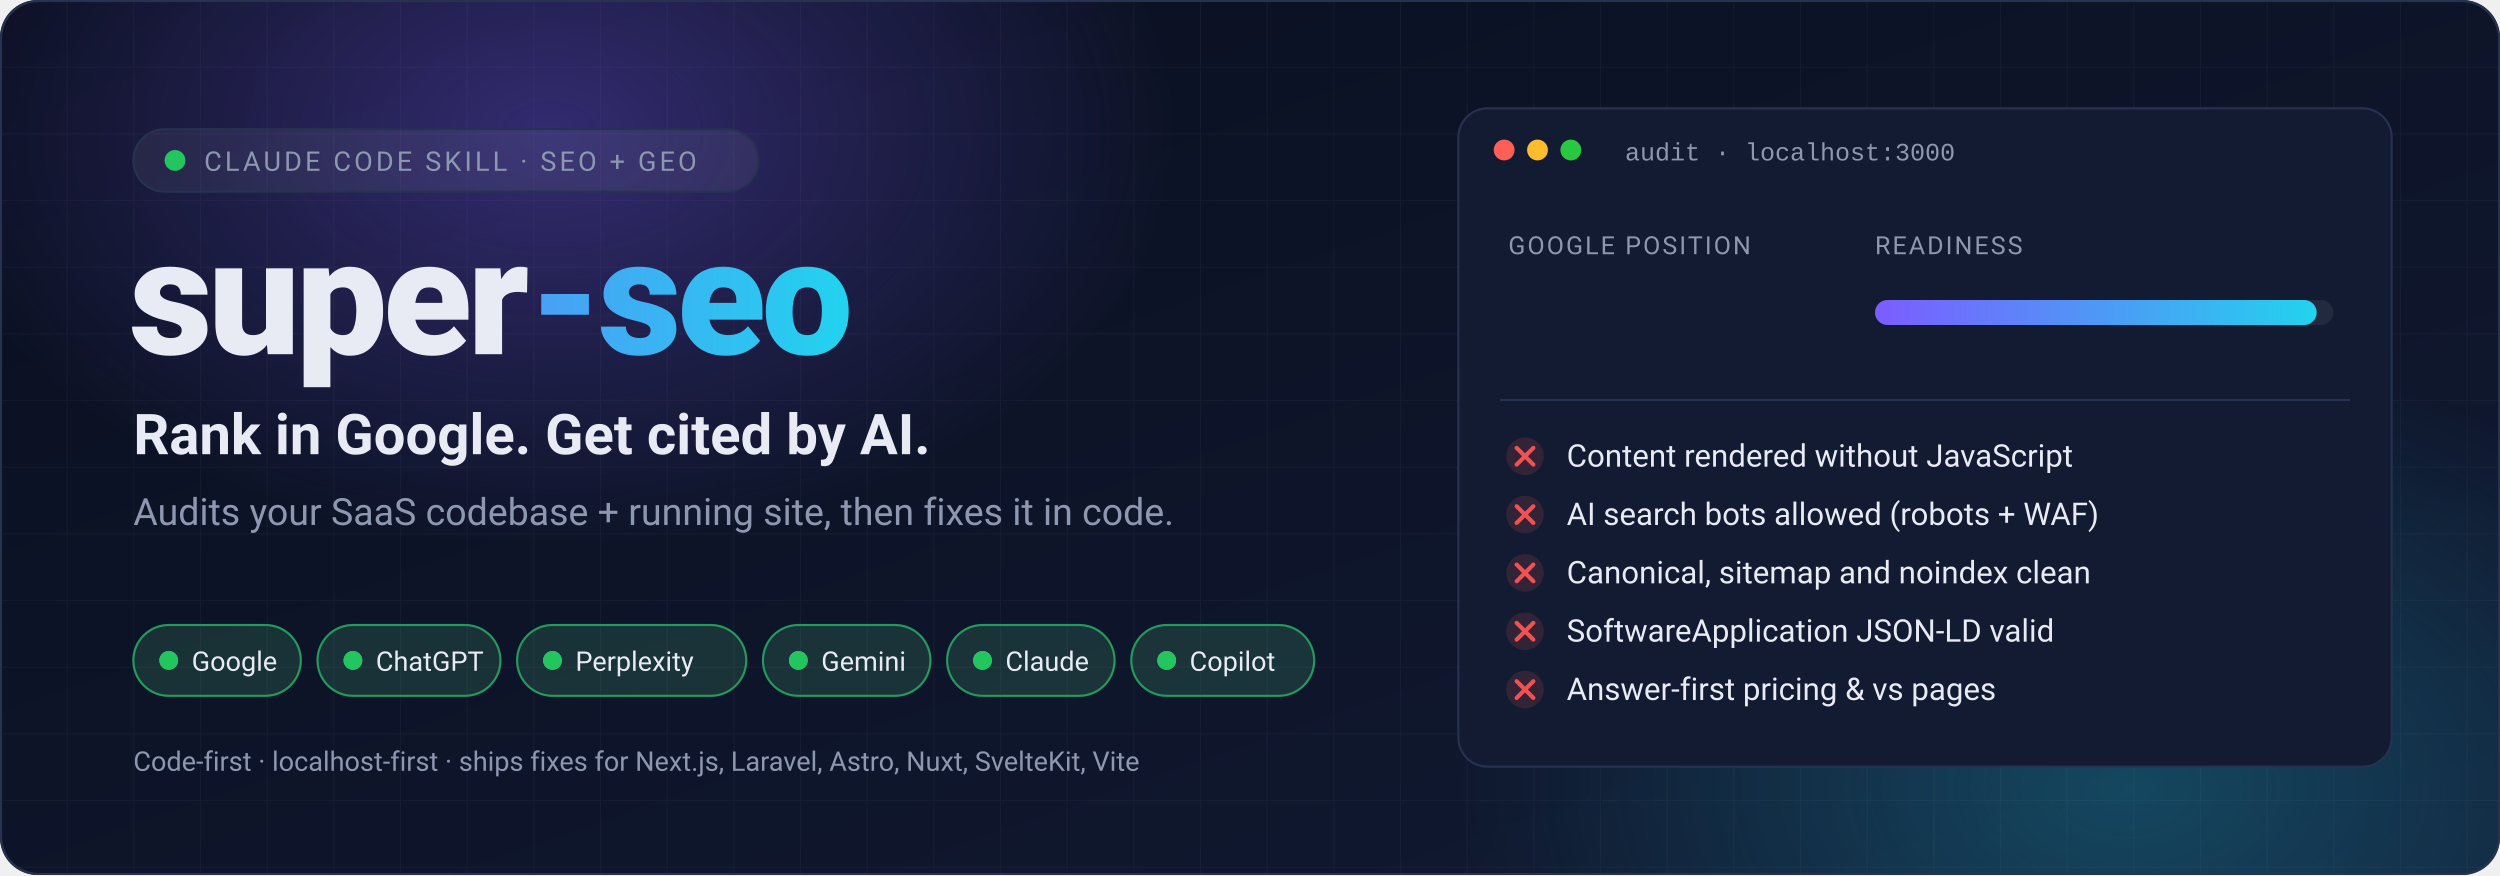
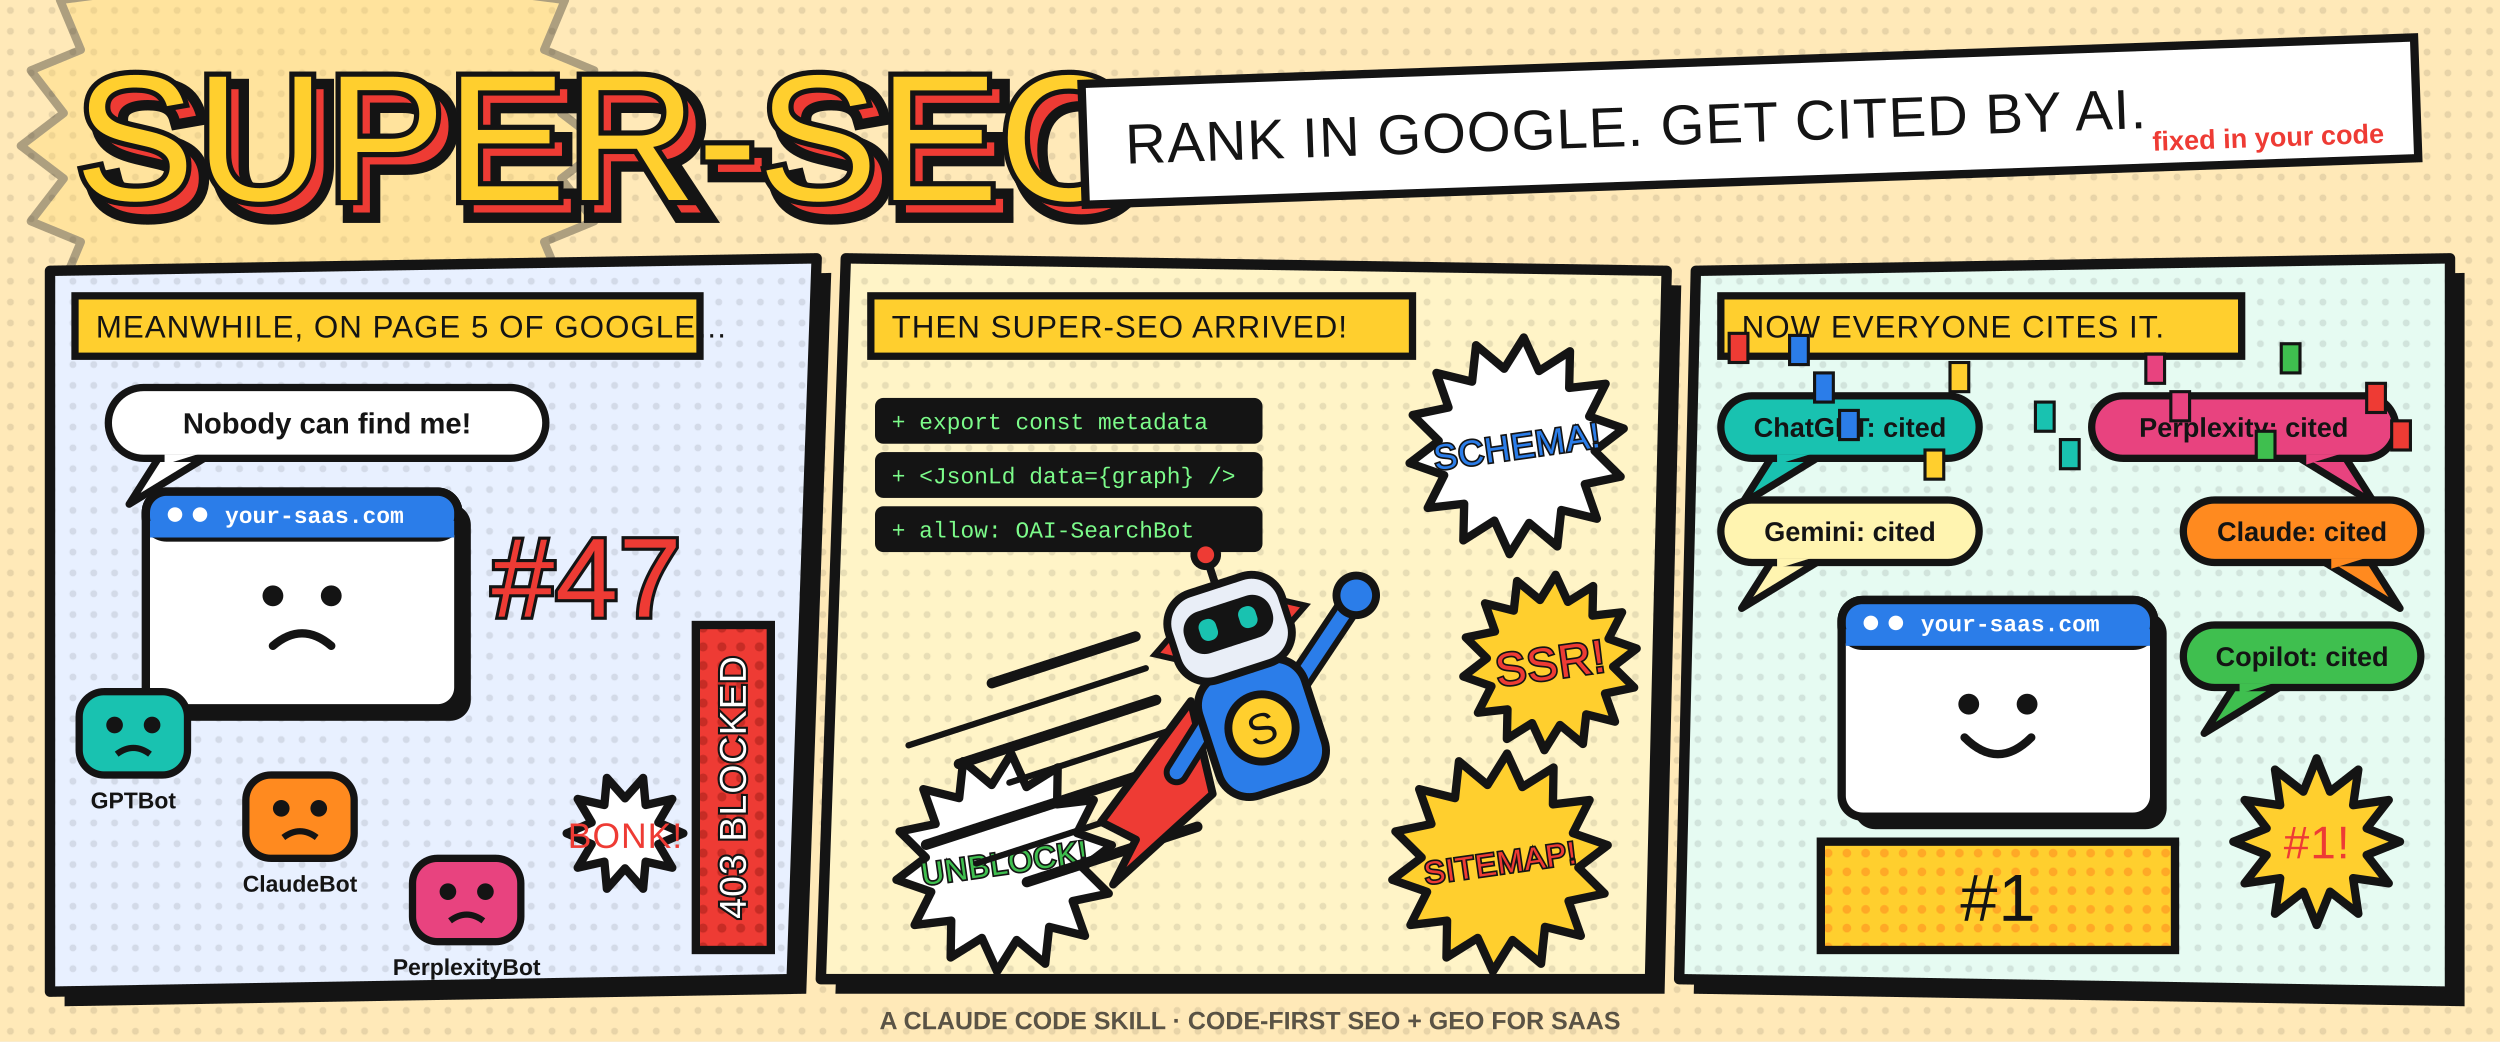
- <svg xmlns="http://www.w3.org/2000/svg" width="1200" height="420" viewBox="0 0 1200 420" role="img" aria-labelledby="t d">
+ <svg xmlns="http://www.w3.org/2000/svg" width="1200" height="500" viewBox="0 0 1200 500" role="img" aria-labelledby="t d">
  <defs>
-     <linearGradient id="bg" x1="0" y1="0" x2="1" y2="1">
-       <stop offset="0" stop-color="#0a0f1f" />
-       <stop offset="1" stop-color="#111a33" />
-     </linearGradient>
-     <linearGradient id="acc" x1="0" y1="0" x2="1" y2="0">
-       <stop offset="0" stop-color="#7c5cff" />
-       <stop offset="1" stop-color="#22d3ee" />
-     </linearGradient>
-     <radialGradient id="glowA" cx="0.5" cy="0.5" r="0.5">
-       <stop offset="0" stop-color="#7c5cff" stop-opacity="0.35" />
-       <stop offset="1" stop-color="#7c5cff" stop-opacity="0" />
-     </radialGradient>
-     <radialGradient id="glowB" cx="0.5" cy="0.5" r="0.5">
-       <stop offset="0" stop-color="#22d3ee" stop-opacity="0.25" />
-       <stop offset="1" stop-color="#22d3ee" stop-opacity="0" />
-     </radialGradient>
-     <pattern id="grid" width="32" height="32" patternUnits="userSpaceOnUse">
-       <path d="M32 0H0V32" fill="none" stroke="#ffffff" stroke-opacity="0.035" />
-     </pattern>
-     <clipPath id="round">
-       <rect width="1200" height="420" rx="18" />
-     </clipPath>
+     <pattern id="dots" width="10" height="10" patternUnits="userSpaceOnUse">
+       <circle cx="5" cy="5" r="1.7" fill="#141414" fill-opacity="0.10" />
+     </pattern>
+     <pattern id="dotsY" width="9" height="9" patternUnits="userSpaceOnUse">
+       <rect width="9" height="9" fill="#ffcf2e" />
+       <circle cx="4.5" cy="4.5" r="2.1" fill="#ff8a1f" fill-opacity="0.55" />
+     </pattern>
+     <pattern id="dotsB" width="9" height="9" patternUnits="userSpaceOnUse">
+       <rect width="9" height="9" fill="#2b7de9" />
+       <circle cx="4.5" cy="4.5" r="2.2" fill="#1b4fa8" fill-opacity="0.6" />
+     </pattern>
+     <pattern id="dotsR" width="9" height="9" patternUnits="userSpaceOnUse">
+       <rect width="9" height="9" fill="#ee3b34" />
+       <circle cx="4.5" cy="4.5" r="2.2" fill="#a8201b" fill-opacity="0.55" />
+     </pattern>
+     <pattern id="dotsC" width="9" height="9" patternUnits="userSpaceOnUse">
+       <rect width="9" height="9" fill="#19c2b0" />
+       <circle cx="4.5" cy="4.5" r="2.1" fill="#0d7d72" fill-opacity="0.5" />
+     </pattern>
  </defs>
  <style>
- text{font-family:ui-sans-serif, -apple-system, 'Segoe UI', Roboto, Helvetica, Arial, sans-serif} .mono{font-family:ui-monospace, SFMono-Regular, Menlo, Consolas, 'Liberation Mono', monospace}
- @keyframes floatA{0%,100%{transform:translate(0,0)}50%{transform:translate(40px,18px)}}
- @keyframes floatB{0%,100%{transform:translate(0,0)}50%{transform:translate(-36px,-14px)}}
- .fa{animation:floatA 14s ease-in-out infinite} .fb{animation:floatB 17s ease-in-out infinite}
- @keyframes k1{0%{opacity:0}63.0%{opacity:0}66.0%{opacity:1}94.0%{opacity:1}97.0%{opacity:0}100%{opacity:0}}.k1{animation:k1 10.0s linear infinite}
- @keyframes k2{0%{opacity:0}66.2%{opacity:0}69.2%{opacity:1}94.0%{opacity:1}97.0%{opacity:0}100%{opacity:0}}.k2{animation:k2 10.0s linear infinite}
- @keyframes k3{0%{opacity:0}69.4%{opacity:0}72.4%{opacity:1}94.0%{opacity:1}97.0%{opacity:0}100%{opacity:0}}.k3{animation:k3 10.0s linear infinite}
- @keyframes k4{0%{opacity:0}72.6%{opacity:0}75.6%{opacity:1}94.0%{opacity:1}97.0%{opacity:0}100%{opacity:0}}.k4{animation:k4 10.0s linear infinite}
- @keyframes k5{0%{opacity:0}75.8%{opacity:0}78.8%{opacity:1}94.0%{opacity:1}97.0%{opacity:0}100%{opacity:0}}.k5{animation:k5 10.0s linear infinite}
- @keyframes k6{0%{opacity:0}79.0%{opacity:0}82.0%{opacity:1}94.0%{opacity:1}97.0%{opacity:0}100%{opacity:0}}.k6{animation:k6 10.0s linear infinite}
- @keyframes k7{0%{opacity:1}10.0%{opacity:1}13.0%{opacity:0}97.0%{opacity:0}100%{opacity:1}}.k7{animation:k7 10.0s linear infinite}
- @keyframes k8{0%{opacity:0}10.0%{opacity:0}13.0%{opacity:1}22.0%{opacity:1}25.0%{opacity:0}100%{opacity:0}}.k8{animation:k8 10.0s linear infinite}
- @keyframes k9{0%{opacity:0}22.0%{opacity:0}25.0%{opacity:1}34.0%{opacity:1}37.0%{opacity:0}100%{opacity:0}}.k9{animation:k9 10.0s linear infinite}
- @keyframes k10{0%{opacity:0}34.0%{opacity:0}37.0%{opacity:1}46.0%{opacity:1}49.0%{opacity:0}100%{opacity:0}}.k10{animation:k10 10.0s linear infinite}
- @keyframes k11{0%{opacity:0}46.0%{opacity:0}49.0%{opacity:1}58.0%{opacity:1}61.0%{opacity:0}100%{opacity:0}}.k11{animation:k11 10.0s linear infinite}
- @keyframes k12{0%{opacity:0}58.0%{opacity:0}61.0%{opacity:1}94.0%{opacity:1}97.0%{opacity:0}100%{opacity:0}}.k12{animation:k12 10.0s linear infinite}
- @keyframes k13{0%{transform:scaleX(0)}8.0%{transform:scaleX(0)}60.0%{transform:scaleX(1)}94.0%{transform:scaleX(1)}97.0%{transform:scaleX(0)}100%{transform:scaleX(0)}}.k13{animation:k13 10.0s ease-out infinite;transform-box:fill-box;transform-origin:left center}
- @keyframes k14{0%{opacity:1}10.0%{opacity:1}13.0%{opacity:0}97.0%{opacity:0}100%{opacity:1}}.k14{animation:k14 10.0s linear infinite}
- @keyframes k15{0%{opacity:0}10.0%{opacity:0}13.0%{opacity:1}94.0%{opacity:1}97.0%{opacity:0}100%{opacity:0}}.k15{animation:k15 10.0s linear infinite}
- @keyframes k16{0%{opacity:1}22.0%{opacity:1}25.0%{opacity:0}97.0%{opacity:0}100%{opacity:1}}.k16{animation:k16 10.0s linear infinite}
- @keyframes k17{0%{opacity:0}22.0%{opacity:0}25.0%{opacity:1}94.0%{opacity:1}97.0%{opacity:0}100%{opacity:0}}.k17{animation:k17 10.0s linear infinite}
- @keyframes k18{0%{opacity:1}34.0%{opacity:1}37.0%{opacity:0}97.0%{opacity:0}100%{opacity:1}}.k18{animation:k18 10.0s linear infinite}
- @keyframes k19{0%{opacity:0}34.0%{opacity:0}37.0%{opacity:1}94.0%{opacity:1}97.0%{opacity:0}100%{opacity:0}}.k19{animation:k19 10.0s linear infinite}
- @keyframes k20{0%{opacity:1}46.0%{opacity:1}49.0%{opacity:0}97.0%{opacity:0}100%{opacity:1}}.k20{animation:k20 10.0s linear infinite}
- @keyframes k21{0%{opacity:0}46.0%{opacity:0}49.0%{opacity:1}94.0%{opacity:1}97.0%{opacity:0}100%{opacity:0}}.k21{animation:k21 10.0s linear infinite}
- @keyframes k22{0%{opacity:1}58.0%{opacity:1}61.0%{opacity:0}97.0%{opacity:0}100%{opacity:1}}.k22{animation:k22 10.0s linear infinite}
- @keyframes k23{0%{opacity:0}58.0%{opacity:0}61.0%{opacity:1}94.0%{opacity:1}97.0%{opacity:0}100%{opacity:0}}.k23{animation:k23 10.0s linear infinite}
- @keyframes k24{0%{transform:translateY(0);opacity:0}8%{opacity:.9}58.0%{transform:translateY(150px);opacity:.9}62.0%{opacity:0}100%{opacity:0;transform:translateY(150px)}}.k24{animation:k24 10.0s linear infinite}
- @media (prefers-reduced-motion: reduce){*{animation:none!important} .initial{opacity:0!important} .final{opacity:1!important;transform:none!important}}
+ text{font-family:'Trebuchet MS', 'Segoe UI', Verdana, Arial, sans-serif} .h{font-family:Impact, 'Arial Black', 'Helvetica Neue', Arial, sans-serif;letter-spacing:.5px} .m{font-family:ui-monospace, Menlo, Consolas, 'Liberation Mono', monospace}
+ @keyframes bob{0%,100%{transform:translateY(0)}50%{transform:translateY(-6px)}}
+ @keyframes blink{0%,92%,100%{transform:scaleY(1)}95%{transform:scaleY(.1)}}
+ @keyframes flap{0%,100%{transform:skewX(0deg) scaleX(1)}50%{transform:skewX(-7deg) scaleX(1.06)}}
+ @keyframes spin{to{transform:rotate(360deg)}}
+ @keyframes jitter{0%,100%{transform:translate(0,0) rotate(0)}25%{transform:translate(1px,-1px) rotate(-1deg)}75%{transform:translate(-1px,1px) rotate(1deg)}}
+ .bob{animation:bob 2.4s ease-in-out infinite;transform-box:fill-box}
+ .eye{animation:blink 4s infinite;transform-box:fill-box;transform-origin:center}
+ .cape{animation:flap .7s ease-in-out infinite;transform-box:fill-box;transform-origin:left center}
+ .spin{animation:spin 14s linear infinite;transform-box:fill-box;transform-origin:center}
+ .jit{animation:jitter .35s steps(2) infinite;transform-box:fill-box;transform-origin:center}
+ @keyframes a1{0.0%{transform:translateX(0)}5.0%{transform:translateX(0)}8.33%{transform:translateX(240px)}10.42%{transform:translateX(200px) rotate(-16deg)}15.83%{transform:translateX(240px)}17.92%{transform:translateX(200px) rotate(12deg)}28.33%{transform:translateX(0)}100.0%{transform:translateX(0)}}.a1{animation:a1 12.0s ease-in-out infinite;transform-box:fill-box;transform-origin:center;}
+ @keyframes a2{0.0%{transform:translateX(0)}7.5%{transform:translateX(0)}10.83%{transform:translateX(160px)}12.92%{transform:translateX(120px) rotate(-16deg)}18.33%{transform:translateX(160px)}20.42%{transform:translateX(120px) rotate(12deg)}28.33%{transform:translateX(0)}100.0%{transform:translateX(0)}}.a2{animation:a2 12.0s ease-in-out infinite;transform-box:fill-box;transform-origin:center;}
+ @keyframes a3{0.0%{transform:translateX(0)}10.0%{transform:translateX(0)}13.33%{transform:translateX(80px)}15.42%{transform:translateX(40px) rotate(-16deg)}20.83%{transform:translateX(80px)}22.92%{transform:translateX(40px) rotate(12deg)}28.33%{transform:translateX(0)}100.0%{transform:translateX(0)}}.a3{animation:a3 12.0s ease-in-out infinite;transform-box:fill-box;transform-origin:center;}
+ @keyframes a4{0.0%{transform:scale(0);opacity:0}8.33%{transform:scale(0);opacity:0}9.83%{transform:scale(1.25);opacity:1}11.0%{transform:scale(1);opacity:1}28.33%{transform:scale(1);opacity:1}30.0%{transform:scale(0);opacity:0}100.0%{transform:scale(0);opacity:0}}.a4{animation:a4 12.0s linear infinite;transform-box:fill-box;transform-origin:center;}
+ @keyframes a5{0.0%{opacity:0;transform:translateX(-30px)}35.0%{opacity:0;transform:translateX(-30px)}37.5%{opacity:1;transform:translateX(0)}88.33%{opacity:1;transform:translateX(0)}90.83%{opacity:0}100.0%{opacity:0}}.a5{animation:a5 12.0s linear infinite;}
+ @keyframes a6{0.0%{opacity:0;transform:translateX(-30px)}40.83%{opacity:0;transform:translateX(-30px)}43.33%{opacity:1;transform:translateX(0)}88.33%{opacity:1;transform:translateX(0)}90.83%{opacity:0}100.0%{opacity:0}}.a6{animation:a6 12.0s linear infinite;}
+ @keyframes a7{0.0%{opacity:0;transform:translateX(-30px)}46.67%{opacity:0;transform:translateX(-30px)}49.17%{opacity:1;transform:translateX(0)}88.33%{opacity:1;transform:translateX(0)}90.83%{opacity:0}100.0%{opacity:0}}.a7{animation:a7 12.0s linear infinite;}
+ @keyframes a8{0.0%{transform:scale(0);opacity:0}33.33%{transform:scale(0);opacity:0}34.83%{transform:scale(1.25);opacity:1}36.0%{transform:scale(1);opacity:1}88.33%{transform:scale(1);opacity:1}90.0%{transform:scale(0);opacity:0}100.0%{transform:scale(0);opacity:0}}.a8{animation:a8 12.0s linear infinite;transform-box:fill-box;transform-origin:center;}
+ @keyframes a9{0.0%{transform:scale(0);opacity:0}39.17%{transform:scale(0);opacity:0}40.67%{transform:scale(1.25);opacity:1}41.83%{transform:scale(1);opacity:1}88.33%{transform:scale(1);opacity:1}90.0%{transform:scale(0);opacity:0}100.0%{transform:scale(0);opacity:0}}.a9{animation:a9 12.0s linear infinite;transform-box:fill-box;transform-origin:center;}
+ @keyframes a10{0.0%{transform:scale(0);opacity:0}45.0%{transform:scale(0);opacity:0}46.5%{transform:scale(1.25);opacity:1}47.67%{transform:scale(1);opacity:1}88.33%{transform:scale(1);opacity:1}90.0%{transform:scale(0);opacity:0}100.0%{transform:scale(0);opacity:0}}.a10{animation:a10 12.0s linear infinite;transform-box:fill-box;transform-origin:center;}
+ @keyframes a11{0.0%{transform:scale(0);opacity:0}50.83%{transform:scale(0);opacity:0}52.33%{transform:scale(1.25);opacity:1}53.5%{transform:scale(1);opacity:1}88.33%{transform:scale(1);opacity:1}90.0%{transform:scale(0);opacity:0}100.0%{transform:scale(0);opacity:0}}.a11{animation:a11 12.0s linear infinite;transform-box:fill-box;transform-origin:center;}
+ @keyframes a12{0.0%{transform:translate(-260px,-120px) scale(.5);opacity:0}25.0%{transform:translate(-260px,-120px) scale(.5);opacity:0}30.83%{transform:translate(0,0) scale(1);opacity:1}88.33%{transform:translate(0,0) scale(1);opacity:1}93.33%{transform:translate(360px,-160px) scale(.6);opacity:0}100.0%{transform:translate(360px,-160px) scale(.6);opacity:0}}.a12{animation:a12 12.0s cubic-bezier(.2,.9,.3,1.2) infinite;}
+ @keyframes a13{0.0%{transform:translateY(60px);opacity:0}55.0%{transform:translateY(60px);opacity:0}56.67%{transform:translateY(50px);opacity:1}61.67%{transform:translateY(-8px);opacity:1}63.33%{transform:translateY(0);opacity:1}93.33%{transform:translateY(0);opacity:1}95.83%{transform:translateY(0);opacity:0}100.0%{transform:translateY(60px);opacity:0}}.a13{animation:a13 12.0s cubic-bezier(.2,.9,.3,1.3) infinite;}
+ @keyframes a14{0.0%{transform:scale(0);opacity:0}63.33%{transform:scale(0);opacity:0}64.83%{transform:scale(1.25);opacity:1}66.0%{transform:scale(1);opacity:1}93.33%{transform:scale(1);opacity:1}95.0%{transform:scale(0);opacity:0}100.0%{transform:scale(0);opacity:0}}.a14{animation:a14 12.0s linear infinite;transform-box:fill-box;transform-origin:center;}
+ @keyframes a15{0.0%{transform:scale(0);opacity:0}66.67%{transform:scale(0);opacity:0}68.17%{transform:scale(1.25);opacity:1}69.33%{transform:scale(1);opacity:1}93.33%{transform:scale(1);opacity:1}95.0%{transform:scale(0);opacity:0}100.0%{transform:scale(0);opacity:0}}.a15{animation:a15 12.0s linear infinite;transform-box:fill-box;transform-origin:center;}
+ @keyframes a16{0.0%{transform:scale(0);opacity:0}70.0%{transform:scale(0);opacity:0}71.5%{transform:scale(1.25);opacity:1}72.67%{transform:scale(1);opacity:1}93.33%{transform:scale(1);opacity:1}95.0%{transform:scale(0);opacity:0}100.0%{transform:scale(0);opacity:0}}.a16{animation:a16 12.0s linear infinite;transform-box:fill-box;transform-origin:center;}
+ @keyframes a17{0.0%{transform:scale(0);opacity:0}73.33%{transform:scale(0);opacity:0}74.83%{transform:scale(1.25);opacity:1}76.0%{transform:scale(1);opacity:1}93.33%{transform:scale(1);opacity:1}95.0%{transform:scale(0);opacity:0}100.0%{transform:scale(0);opacity:0}}.a17{animation:a17 12.0s linear infinite;transform-box:fill-box;transform-origin:center;}
+ @keyframes a18{0.0%{transform:scale(0);opacity:0}76.67%{transform:scale(0);opacity:0}78.17%{transform:scale(1.25);opacity:1}79.33%{transform:scale(1);opacity:1}93.33%{transform:scale(1);opacity:1}95.0%{transform:scale(0);opacity:0}100.0%{transform:scale(0);opacity:0}}.a18{animation:a18 12.0s linear infinite;transform-box:fill-box;transform-origin:center;}
+ @keyframes a19{0.0%{transform:scale(0);opacity:0}80.0%{transform:scale(0);opacity:0}81.5%{transform:scale(1.25);opacity:1}82.67%{transform:scale(1);opacity:1}93.33%{transform:scale(1);opacity:1}95.0%{transform:scale(0);opacity:0}100.0%{transform:scale(0);opacity:0}}.a19{animation:a19 12.0s linear infinite;transform-box:fill-box;transform-origin:center;}
+ @keyframes a20{0.0%{opacity:0;transform:translateY(0) rotate(0)}65.0%{opacity:0;transform:translateY(0) rotate(0)}66.67%{opacity:1}91.67%{opacity:1;transform:translateY(180px) rotate(-260deg)}94.17%{opacity:0}100.0%{opacity:0}}.a20{animation:a20 12.0s linear infinite;transform-box:fill-box;transform-origin:center;}
+ @keyframes a21{0.0%{opacity:0;transform:translateY(0) rotate(0)}65.0%{opacity:0;transform:translateY(0) rotate(0)}66.67%{opacity:1}91.67%{opacity:1;transform:translateY(220px) rotate(260deg)}94.17%{opacity:0}100.0%{opacity:0}}.a21{animation:a21 12.0s linear infinite;transform-box:fill-box;transform-origin:center;}
+ @keyframes a22{0.0%{opacity:0;transform:translateY(0) rotate(0)}65.0%{opacity:0;transform:translateY(0) rotate(0)}66.67%{opacity:1}91.67%{opacity:1;transform:translateY(260px) rotate(-260deg)}94.17%{opacity:0}100.0%{opacity:0}}.a22{animation:a22 12.0s linear infinite;transform-box:fill-box;transform-origin:center;}
+ @keyframes a23{0.0%{opacity:0;transform:translateY(0) rotate(0)}65.0%{opacity:0;transform:translateY(0) rotate(0)}66.67%{opacity:1}91.67%{opacity:1;transform:translateY(300px) rotate(260deg)}94.17%{opacity:0}100.0%{opacity:0}}.a23{animation:a23 12.0s linear infinite;transform-box:fill-box;transform-origin:center;}
+ @keyframes a24{0.0%{opacity:0;transform:translateY(0) rotate(0)}65.0%{opacity:0;transform:translateY(0) rotate(0)}66.67%{opacity:1}91.67%{opacity:1;transform:translateY(180px) rotate(-260deg)}94.17%{opacity:0}100.0%{opacity:0}}.a24{animation:a24 12.0s linear infinite;transform-box:fill-box;transform-origin:center;}
+ @keyframes a25{0.0%{opacity:0;transform:translateY(0) rotate(0)}65.0%{opacity:0;transform:translateY(0) rotate(0)}66.67%{opacity:1}91.67%{opacity:1;transform:translateY(220px) rotate(260deg)}94.17%{opacity:0}100.0%{opacity:0}}.a25{animation:a25 12.0s linear infinite;transform-box:fill-box;transform-origin:center;}
+ @keyframes a26{0.0%{opacity:0;transform:translateY(0) rotate(0)}65.0%{opacity:0;transform:translateY(0) rotate(0)}66.67%{opacity:1}91.67%{opacity:1;transform:translateY(260px) rotate(-260deg)}94.17%{opacity:0}100.0%{opacity:0}}.a26{animation:a26 12.0s linear infinite;transform-box:fill-box;transform-origin:center;}
+ @keyframes a27{0.0%{opacity:0;transform:translateY(0) rotate(0)}65.0%{opacity:0;transform:translateY(0) rotate(0)}66.67%{opacity:1}91.67%{opacity:1;transform:translateY(300px) rotate(260deg)}94.17%{opacity:0}100.0%{opacity:0}}.a27{animation:a27 12.0s linear infinite;transform-box:fill-box;transform-origin:center;}
+ @keyframes a28{0.0%{opacity:0;transform:translateY(0) rotate(0)}65.0%{opacity:0;transform:translateY(0) rotate(0)}66.67%{opacity:1}91.67%{opacity:1;transform:translateY(180px) rotate(-260deg)}94.17%{opacity:0}100.0%{opacity:0}}.a28{animation:a28 12.0s linear infinite;transform-box:fill-box;transform-origin:center;}
+ @keyframes a29{0.0%{opacity:0;transform:translateY(0) rotate(0)}65.0%{opacity:0;transform:translateY(0) rotate(0)}66.67%{opacity:1}91.67%{opacity:1;transform:translateY(220px) rotate(260deg)}94.17%{opacity:0}100.0%{opacity:0}}.a29{animation:a29 12.0s linear infinite;transform-box:fill-box;transform-origin:center;}
+ @keyframes a30{0.0%{opacity:0;transform:translateY(0) rotate(0)}65.0%{opacity:0;transform:translateY(0) rotate(0)}66.67%{opacity:1}91.67%{opacity:1;transform:translateY(260px) rotate(-260deg)}94.17%{opacity:0}100.0%{opacity:0}}.a30{animation:a30 12.0s linear infinite;transform-box:fill-box;transform-origin:center;}
+ @keyframes a31{0.0%{opacity:0;transform:translateY(0) rotate(0)}65.0%{opacity:0;transform:translateY(0) rotate(0)}66.67%{opacity:1}91.67%{opacity:1;transform:translateY(300px) rotate(260deg)}94.17%{opacity:0}100.0%{opacity:0}}.a31{animation:a31 12.0s linear infinite;transform-box:fill-box;transform-origin:center;}
+ @keyframes a32{0.0%{opacity:0;transform:translateY(0) rotate(0)}65.0%{opacity:0;transform:translateY(0) rotate(0)}66.67%{opacity:1}91.67%{opacity:1;transform:translateY(180px) rotate(-260deg)}94.17%{opacity:0}100.0%{opacity:0}}.a32{animation:a32 12.0s linear infinite;transform-box:fill-box;transform-origin:center;}
+ @keyframes a33{0.0%{opacity:0;transform:translateY(0) rotate(0)}65.0%{opacity:0;transform:translateY(0) rotate(0)}66.67%{opacity:1}91.67%{opacity:1;transform:translateY(220px) rotate(260deg)}94.17%{opacity:0}100.0%{opacity:0}}.a33{animation:a33 12.0s linear infinite;transform-box:fill-box;transform-origin:center;}
+ @media (prefers-reduced-motion: reduce){*{animation:none!important}.i0{opacity:0!important}.i1{opacity:1!important;transform:none!important}}
</style>
-   <g clip-path="url(#round)">
-     <rect width="1200" height="420" fill="url(#bg)" />
-     <rect width="1200" height="420" fill="url(#grid)" />
-     <ellipse class="fa" cx="264.0" cy="63.0" rx="300" ry="200" fill="url(#glowA)" />
-     <ellipse class="fb" cx="1020.0" cy="378.0" rx="320" ry="210" fill="url(#glowB)" />
-     <rect x="64" y="62" width="300" height="30" rx="15" fill="#ffffff" fill-opacity="0.06" stroke="#26324f" />
-     <circle cx="84" cy="77" r="5" fill="#22c55e" />
-     <text x="98" y="82" font-size="13" fill="#8d97b0" letter-spacing="1.5">CLAUDE CODE SKILL · SEO + GEO</text>
-     <text x="62" y="170" font-size="78" font-weight="800" fill="#e8ebf4" letter-spacing="-2">super<tspan fill="url(#acc)">-seo</tspan>
-     </text>
-     <text x="64" y="218" font-size="27" font-weight="600" fill="#e8ebf4">Rank in Google. Get cited by AI.</text>
-     <text x="64" y="252" font-size="18" fill="#8d97b0">Audits your SaaS codebase + running site, then fixes it in code.</text>
+   <rect width="1200" height="500" fill="#ffe9b8" />
+   <rect width="1200" height="500" fill="url(#dots)" />
+   <g class="spin" opacity="0.35">
+     <polygon points="290.0,70.0 269.4,85.7 285.2,106.2 261.2,116.1 271.2,140.0 245.5,143.3 249.0,169.0 223.3,165.5 220.0,191.2 196.1,181.2 186.2,205.2 165.7,189.4 150.0,210.0 134.3,189.4 113.8,205.2 103.9,181.2 80.0,191.2 76.7,165.5 51.0,169.0 54.5,143.3 28.8,140.0 38.8,116.1 14.8,106.2 30.6,85.7 10.0,70.0 30.6,54.3 14.8,33.8 38.8,23.9 28.8,0.0 54.5,-3.3 51.0,-29.0 76.7,-25.5 80.0,-51.2 103.9,-41.2 113.8,-65.2 134.3,-49.4 150.0,-70.0 165.7,-49.4 186.2,-65.2 196.1,-41.2 220.0,-51.2 223.3,-25.5 249.0,-29.0 245.5,-3.3 271.2,-0.0 261.2,23.9 285.2,33.8 269.4,54.3" fill="#ffd86b" stroke="#141414" stroke-width="4" stroke-linejoin="round" />
+   </g>
+   <text class="h" x="36" y="96" font-size="86" fill="#ee3b34" stroke="#141414" stroke-width="10" paint-order="stroke" transform="translate(6 6)">SUPER-SEO</text>
+   <text class="h" x="36" y="96" font-size="86" fill="#ffcf2e" stroke="#141414" stroke-width="5" paint-order="stroke">SUPER-SEO</text>
+   <g transform="rotate(-2 700 62)">
+     <rect x="520" y="34" width="640" height="58" fill="#fff" stroke="#141414" stroke-width="4" />
+     <text class="h" x="540" y="73" font-size="27" fill="#141414">RANK IN GOOGLE. GET CITED BY AI.</text>
+     <text x="1144" y="84" text-anchor="end" font-size="13" font-weight="700" fill="#ee3b34">fixed in your code</text>
+   </g>
+   <polygon points="31,137 399,131 387,477 31,483" fill="#141414" />
+   <polygon points="24,130 392,124 380,470 24,476" fill="#e8f0ff" />
+   <polygon points="24,130 392,124 380,470 24,476" fill="url(#dots)" stroke="#141414" stroke-width="5" stroke-linejoin="round" />
+   <polygon points="413,131 807,137 799,477 401,477" fill="#141414" />
+   <polygon points="406,124 800,130 792,470 394,470" fill="#fff4c7" />
+   <polygon points="406,124 800,130 792,470 394,470" fill="url(#dots)" stroke="#141414" stroke-width="5" stroke-linejoin="round" />
+   <polygon points="821,137 1183,131 1183,483 813,477" fill="#141414" />
+   <polygon points="814,130 1176,124 1176,476 806,470" fill="#e6fbf2" />
+   <polygon points="814,130 1176,124 1176,476 806,470" fill="url(#dots)" stroke="#141414" stroke-width="5" stroke-linejoin="round" />
+   <rect x="36" y="142" width="300" height="29" fill="#ffcf2e" stroke="#141414" stroke-width="3.5" />
+   <text class="h" x="46" y="162" font-size="15" fill="#141414">MEANWHILE, ON PAGE 5 OF GOOGLE…</text>
+   <g class="jit">
+     <g class="">
+       <rect x="76" y="242" width="150" height="104" rx="10" fill="#141414" />
+       <rect x="70" y="236" width="150" height="104" rx="10" fill="#fff" stroke="#141414" stroke-width="4" />
+       <rect x="70" y="236" width="150" height="22" rx="10" fill="#2b7de9" stroke="#141414" stroke-width="4" />
+       <rect x="72" y="250" width="146" height="8" fill="#2b7de9" />
+       <circle cx="84" cy="247" r="3.5" fill="#fff" />
+       <circle cx="96" cy="247" r="3.5" fill="#fff" />
+       <text class="m" x="108" y="251" font-size="11" fill="#fff" font-weight="700">your-saas.com</text>
+       <circle cx="131.0" cy="286" r="5" fill="#141414" />
+       <circle cx="159.0" cy="286" r="5" fill="#141414" />
+       <path d="M131.0 310 q14 -12 28 0" stroke="#141414" stroke-width="4" fill="none" stroke-linecap="round" />
+     </g>
+   </g>
+   <text class="h" x="236" y="296" font-size="54" fill="#ee3b34" stroke="#141414" stroke-width="3" paint-order="stroke">#47</text>
+   <g class="">
+     <polygon points="76,220 62,242 98,220" fill="#fff" stroke="#141414" stroke-width="3.5" stroke-linejoin="round" />
+     <rect x="52" y="186" width="210" height="34" rx="17.0" fill="#fff" stroke="#141414" stroke-width="3.5" />
+     <polygon points="79,218 95,218 79,223" fill="#fff" />
+     <text x="157.0" y="208.04" text-anchor="middle" font-size="14" font-weight="700" fill="#141414">Nobody can find me!</text>
+   </g>
+   <rect x="334" y="300" width="36" height="156" fill="url(#dotsR)" stroke="#141414" stroke-width="4" />
+   <text class="h" x="352" y="384" text-anchor="middle" font-size="18" fill="#fff" stroke="#141414" stroke-width="2" paint-order="stroke" transform="rotate(-90 352 378)">403 BLOCKED</text>
+   <g class="a1">
    <g>
-       <rect x="64" y="300" width="80.4" height="34" rx="17" fill="#ffffff" fill-opacity="0.05" stroke="#26324f" />
-       <rect class="k1 final" x="64" y="300" width="80.4" height="34" rx="17" fill="#22c55e" fill-opacity="0.12" stroke="#22c55e" stroke-opacity="0.7" />
-       <circle cx="81" cy="317" r="4.5" fill="#8d97b0" />
-       <circle class="k1 final" cx="81" cy="317" r="4.5" fill="#22c55e" />
-       <text x="92" y="322" font-size="13" fill="#e8ebf4">Google</text>
-     </g>
+       <rect x="38" y="332" width="52" height="40" rx="12" fill="#19c2b0" stroke="#141414" stroke-width="3.5" />
+       <circle cx="55" cy="348" r="4" fill="#141414" />
+       <circle cx="73" cy="348" r="4" fill="#141414" />
+       <path d="M56 362 q8 -6 16 0" stroke="#141414" stroke-width="3" fill="none" />
+       <text x="64" y="388" text-anchor="middle" font-size="11" font-weight="700" fill="#141414">GPTBot</text>
+     </g>
+   </g>
+   <g class="a2">
    <g>
-       <rect x="152.4" y="300" width="87.8" height="34" rx="17" fill="#ffffff" fill-opacity="0.05" stroke="#26324f" />
-       <rect class="k2 final" x="152.4" y="300" width="87.8" height="34" rx="17" fill="#22c55e" fill-opacity="0.12" stroke="#22c55e" stroke-opacity="0.7" />
-       <circle cx="169.4" cy="317" r="4.5" fill="#8d97b0" />
-       <circle class="k2 final" cx="169.4" cy="317" r="4.5" fill="#22c55e" />
-       <text x="180.4" y="322" font-size="13" fill="#e8ebf4">ChatGPT</text>
-     </g>
+       <rect x="118" y="372" width="52" height="40" rx="12" fill="#ff8a1f" stroke="#141414" stroke-width="3.5" />
+       <circle cx="135" cy="388" r="4" fill="#141414" />
+       <circle cx="153" cy="388" r="4" fill="#141414" />
+       <path d="M136 402 q8 -6 16 0" stroke="#141414" stroke-width="3" fill="none" />
+       <text x="144" y="428" text-anchor="middle" font-size="11" font-weight="700" fill="#141414">ClaudeBot</text>
+     </g>
+   </g>
+   <g class="a3">
    <g>
-       <rect x="248.2" y="300" width="110.0" height="34" rx="17" fill="#ffffff" fill-opacity="0.05" stroke="#26324f" />
-       <rect class="k3 final" x="248.2" y="300" width="110.0" height="34" rx="17" fill="#22c55e" fill-opacity="0.12" stroke="#22c55e" stroke-opacity="0.7" />
-       <circle cx="265.2" cy="317" r="4.5" fill="#8d97b0" />
-       <circle class="k3 final" cx="265.2" cy="317" r="4.5" fill="#22c55e" />
-       <text x="276.2" y="322" font-size="13" fill="#e8ebf4">Perplexity</text>
-     </g>
-     <g>
-       <rect x="366.2" y="300" width="80.4" height="34" rx="17" fill="#ffffff" fill-opacity="0.05" stroke="#26324f" />
-       <rect class="k4 final" x="366.2" y="300" width="80.4" height="34" rx="17" fill="#22c55e" fill-opacity="0.12" stroke="#22c55e" stroke-opacity="0.7" />
-       <circle cx="383.2" cy="317" r="4.5" fill="#8d97b0" />
-       <circle class="k4 final" cx="383.2" cy="317" r="4.5" fill="#22c55e" />
-       <text x="394.2" y="322" font-size="13" fill="#e8ebf4">Gemini</text>
-     </g>
-     <g>
-       <rect x="454.6" y="300" width="80.4" height="34" rx="17" fill="#ffffff" fill-opacity="0.05" stroke="#26324f" />
-       <rect class="k5 final" x="454.6" y="300" width="80.4" height="34" rx="17" fill="#22c55e" fill-opacity="0.12" stroke="#22c55e" stroke-opacity="0.7" />
-       <circle cx="471.6" cy="317" r="4.5" fill="#8d97b0" />
-       <circle class="k5 final" cx="471.6" cy="317" r="4.5" fill="#22c55e" />
-       <text x="482.6" y="322" font-size="13" fill="#e8ebf4">Claude</text>
-     </g>
-     <g>
-       <rect x="543.0" y="300" width="87.8" height="34" rx="17" fill="#ffffff" fill-opacity="0.05" stroke="#26324f" />
-       <rect class="k6 final" x="543.0" y="300" width="87.8" height="34" rx="17" fill="#22c55e" fill-opacity="0.12" stroke="#22c55e" stroke-opacity="0.7" />
-       <circle cx="560.0" cy="317" r="4.5" fill="#8d97b0" />
-       <circle class="k6 final" cx="560.0" cy="317" r="4.5" fill="#22c55e" />
-       <text x="571.0" y="322" font-size="13" fill="#e8ebf4">Copilot</text>
-     </g>
-     <text x="64" y="370" font-size="13" fill="#8d97b0">Code-first · localhost-first · ships fixes for Next.js, Laravel, Astro, Nuxt, SvelteKit, Vite</text>
-     <rect x="700" y="52" width="448" height="316" rx="14" fill="#121b31" stroke="#26324f" />
-     <circle cx="722" cy="72" r="5" fill="#ff5f57" />
-     <circle cx="738" cy="72" r="5" fill="#febc2e" />
-     <circle cx="754" cy="72" r="5" fill="#28c840" />
-     <text class="mono" x="780" y="77" font-size="12" fill="#8d97b0">audit · localhost:3000</text>
-     <text x="724" y="122" font-size="12" fill="#8d97b0" letter-spacing="1">GOOGLE POSITION</text>
-     <text class="k7 initial" x="722" y="170" font-size="44" font-weight="800" fill="#e8ebf4" opacity="0">#47</text>
-     <text class="k8 initial" x="722" y="170" font-size="44" font-weight="800" fill="#e8ebf4" opacity="0">#31</text>
-     <text class="k9 initial" x="722" y="170" font-size="44" font-weight="800" fill="#e8ebf4" opacity="0">#18</text>
-     <text class="k10 initial" x="722" y="170" font-size="44" font-weight="800" fill="#e8ebf4" opacity="0">#9</text>
-     <text class="k11 initial" x="722" y="170" font-size="44" font-weight="800" fill="#e8ebf4" opacity="0">#4</text>
-     <text class="k12 final" x="722" y="170" font-size="44" font-weight="800" fill="#22c55e" opacity="0">#1</text>
-     <text x="900" y="122" font-size="12" fill="#8d97b0" letter-spacing="1">READINESS</text>
-     <rect x="900" y="144" width="220" height="12" rx="6" fill="#ffffff" fill-opacity="0.07" />
-     <rect class="k13 final" x="900" y="144" width="212" height="12" rx="6" fill="url(#acc)" />
-     <line x1="720" y1="192" x2="1128" y2="192" stroke="#26324f" />
-     <g class="k14 initial">
-       <circle cx="732" cy="219" r="9" fill="#f05252" fill-opacity="0.15" />
-       <path d="M728 215l8 8m0 -8l-8 8" stroke="#f05252" stroke-width="2" stroke-linecap="round" />
-     </g>
-     <g class="k15 final" opacity="0">
-       <circle cx="732" cy="219" r="9" fill="#22c55e" fill-opacity="0.18" />
-       <path d="M727 219l3.5 3.5l6.5 -7" stroke="#22c55e" stroke-width="2.2" fill="none" stroke-linecap="round" stroke-linejoin="round" />
-     </g>
-     <text x="752" y="224" font-size="15" fill="#e8ebf4">Content rendered without JavaScript</text>
-     <g class="k16 initial">
-       <circle cx="732" cy="247" r="9" fill="#f05252" fill-opacity="0.15" />
-       <path d="M728 243l8 8m0 -8l-8 8" stroke="#f05252" stroke-width="2" stroke-linecap="round" />
-     </g>
-     <g class="k17 final" opacity="0">
-       <circle cx="732" cy="247" r="9" fill="#22c55e" fill-opacity="0.18" />
-       <path d="M727 247l3.5 3.5l6.5 -7" stroke="#22c55e" stroke-width="2.2" fill="none" stroke-linecap="round" stroke-linejoin="round" />
-     </g>
-     <text x="752" y="252" font-size="15" fill="#e8ebf4">AI search bots allowed (robots + WAF)</text>
-     <g class="k18 initial">
-       <circle cx="732" cy="275" r="9" fill="#f05252" fill-opacity="0.15" />
-       <path d="M728 271l8 8m0 -8l-8 8" stroke="#f05252" stroke-width="2" stroke-linecap="round" />
-     </g>
-     <g class="k19 final" opacity="0">
-       <circle cx="732" cy="275" r="9" fill="#22c55e" fill-opacity="0.18" />
-       <path d="M727 275l3.5 3.5l6.5 -7" stroke="#22c55e" stroke-width="2.2" fill="none" stroke-linecap="round" stroke-linejoin="round" />
-     </g>
-     <text x="752" y="280" font-size="15" fill="#e8ebf4">Canonical, sitemap and noindex clean</text>
-     <g class="k20 initial">
-       <circle cx="732" cy="303" r="9" fill="#f05252" fill-opacity="0.15" />
-       <path d="M728 299l8 8m0 -8l-8 8" stroke="#f05252" stroke-width="2" stroke-linecap="round" />
-     </g>
-     <g class="k21 final" opacity="0">
-       <circle cx="732" cy="303" r="9" fill="#22c55e" fill-opacity="0.18" />
-       <path d="M727 303l3.5 3.5l6.5 -7" stroke="#22c55e" stroke-width="2.2" fill="none" stroke-linecap="round" stroke-linejoin="round" />
-     </g>
-     <text x="752" y="308" font-size="15" fill="#e8ebf4">SoftwareApplication JSON-LD valid</text>
-     <g class="k22 initial">
-       <circle cx="732" cy="331" r="9" fill="#f05252" fill-opacity="0.15" />
-       <path d="M728 327l8 8m0 -8l-8 8" stroke="#f05252" stroke-width="2" stroke-linecap="round" />
-     </g>
-     <g class="k23 final" opacity="0">
-       <circle cx="732" cy="331" r="9" fill="#22c55e" fill-opacity="0.18" />
-       <path d="M727 331l3.5 3.5l6.5 -7" stroke="#22c55e" stroke-width="2.2" fill="none" stroke-linecap="round" stroke-linejoin="round" />
-     </g>
-     <text x="752" y="336" font-size="15" fill="#e8ebf4">Answer-first pricing &amp; vs pages</text>
-     <rect class="k24 initial" x="716" y="202" width="416" height="2" fill="url(#acc)" opacity="0" fill-opacity="0.55" />
-   </g>
-   <rect x="0.5" y="0.5" width="1199" height="419" rx="18" fill="none" stroke="#26324f" />
+       <rect x="198" y="412" width="52" height="40" rx="12" fill="#e8437f" stroke="#141414" stroke-width="3.5" />
+       <circle cx="215" cy="428" r="4" fill="#141414" />
+       <circle cx="233" cy="428" r="4" fill="#141414" />
+       <path d="M216 442 q8 -6 16 0" stroke="#141414" stroke-width="3" fill="none" />
+       <text x="224" y="468" text-anchor="middle" font-size="11" font-weight="700" fill="#141414">PerplexityBot</text>
+     </g>
+   </g>
+   <g class="a4 i0">
+     <polygon points="328.0,400.0 316.0,405.2 322.7,416.5 309.9,413.6 308.7,426.6 300.0,416.8 291.3,426.6 290.1,413.6 277.3,416.5 284.0,405.2 272.0,400.0 284.0,394.8 277.3,383.5 290.1,386.4 291.3,373.4 300.0,383.2 308.7,373.4 309.9,386.4 322.7,383.5 316.0,394.8" fill="#fff" stroke="#141414" stroke-width="4" stroke-linejoin="round" />
+     <text class="h" x="300" y="407" text-anchor="middle" font-size="17" fill="#ee3b34">BONK!</text>
+   </g>
+   <rect x="418" y="142" width="260" height="29" fill="#ffcf2e" stroke="#141414" stroke-width="3.5" />
+   <text class="h" x="428" y="162" font-size="15" fill="#141414">THEN SUPER-SEO ARRIVED!</text>
+   <g class="a5 i1">
+     <rect x="420" y="191" width="186" height="22" rx="4" fill="#141414" />
+     <text class="m" x="428" y="206" font-size="11" fill="#7CFC8A">+ export const metadata</text>
+   </g>
+   <g class="a6 i1">
+     <rect x="420" y="217" width="186" height="22" rx="4" fill="#141414" />
+     <text class="m" x="428" y="232" font-size="11" fill="#7CFC8A">+ &lt;JsonLd data={graph} /&gt;</text>
+   </g>
+   <g class="a7 i1">
+     <rect x="420" y="243" width="186" height="22" rx="4" fill="#141414" />
+     <text class="m" x="428" y="258" font-size="11" fill="#7CFC8A">+ allow: OAI-SearchBot</text>
+   </g>
+   <g class="a8 i1">
+     <polygon points="785.6,311.3 774.3,320.0 784.4,330.0 770.4,332.9 775.2,346.4 761.4,342.9 759.8,357.1 748.8,348.0 741.3,360.1 735.4,347.1 723.3,354.7 723.6,340.5 709.4,342.1 715.9,329.4 702.4,324.7 713.7,316.0 703.6,306.0 717.6,303.1 712.8,289.6 726.6,293.1 728.2,278.9 739.2,288.0 746.7,275.9 752.6,288.9 764.7,281.3 764.4,295.5 778.6,293.9 772.1,306.6" fill="#ffcf2e" stroke="#141414" stroke-width="4" stroke-linejoin="round" />
+     <text class="h" x="744" y="325.92" text-anchor="middle" font-size="22" fill="#ee3b34" stroke="#141414" stroke-width="1.6" paint-order="stroke" transform="rotate(-8 744 318)">SSR!</text>
+   </g>
+   <g class="a9 i1">
+     <polygon points="779.4,205.7 765.4,216.4 777.9,228.8 760.7,232.4 766.5,249.0 749.4,244.8 747.5,262.3 734.0,251.0 724.6,266.0 717.3,249.9 702.4,259.4 702.8,241.8 685.3,243.8 693.2,228.1 676.6,222.3 690.6,211.6 678.1,199.2 695.3,195.6 689.5,179.0 706.6,183.2 708.5,165.7 722.0,177.0 731.4,162.0 738.7,178.1 753.6,168.6 753.2,186.2 770.7,184.2 762.8,199.9" fill="#fff" stroke="#141414" stroke-width="4" stroke-linejoin="round" />
+     <text class="h" x="728" y="220.12" text-anchor="middle" font-size="17" fill="#2b7de9" stroke="#141414" stroke-width="1.6" paint-order="stroke" transform="rotate(-8 728 214)">SCHEMA!</text>
+   </g>
+   <g class="a10 i1">
+     <polygon points="771.7,405.7 757.6,416.4 770.2,428.9 752.9,432.5 758.8,449.2 741.6,444.9 739.7,462.6 726.0,451.2 716.6,466.3 709.3,450.2 694.3,459.6 694.6,441.9 677.0,444.0 685.0,428.1 668.3,422.3 682.4,411.6 669.8,399.1 687.1,395.5 681.2,378.8 698.4,383.1 700.3,365.4 714.0,376.8 723.4,361.7 730.7,377.8 745.7,368.4 745.4,386.1 763.0,384.0 755.0,399.9" fill="#ffcf2e" stroke="#141414" stroke-width="4" stroke-linejoin="round" />
+     <text class="h" x="720" y="419.4" text-anchor="middle" font-size="15" fill="#ee3b34" stroke="#141414" stroke-width="1.6" paint-order="stroke" transform="rotate(-8 720 414)">SITEMAP!</text>
+   </g>
+   <g class="a11 i1">
+     <polygon points="533.7,405.7 519.6,416.4 532.2,428.9 514.9,432.5 520.8,449.2 503.6,444.9 501.7,462.6 488.0,451.2 478.6,466.3 471.3,450.2 456.3,459.6 456.6,441.9 439.0,444.0 447.0,428.1 430.3,422.3 444.4,411.6 431.8,399.1 449.1,395.5 443.2,378.8 460.4,383.1 462.3,365.4 476.0,376.8 485.4,361.7 492.7,377.8 507.7,368.4 507.4,386.1 525.0,384.0 517.0,399.9" fill="#fff" stroke="#141414" stroke-width="4" stroke-linejoin="round" />
+     <text class="h" x="482" y="419.4" text-anchor="middle" font-size="15" fill="#3fbf4f" stroke="#141414" stroke-width="1.6" paint-order="stroke" transform="rotate(-8 482 414)">UNBLOCK!</text>
+   </g>
+   <g class="a12 i1">
+     <g class="" transform="rotate(-18 570 350)">
+       <line x1="487.5" y1="300" x2="560" y2="300" stroke="#141414" stroke-width="5" stroke-linecap="round" />
+       <line x1="440.25" y1="316" x2="560" y2="316" stroke="#141414" stroke-width="3" stroke-linecap="round" />
+       <line x1="460.5" y1="332" x2="560" y2="332" stroke="#141414" stroke-width="5" stroke-linecap="round" />
+       <line x1="480.75" y1="348" x2="560" y2="348" stroke="#141414" stroke-width="3" stroke-linecap="round" />
+       <line x1="433.5" y1="364" x2="560" y2="364" stroke="#141414" stroke-width="5" stroke-linecap="round" />
+       <line x1="453.75" y1="380" x2="560" y2="380" stroke="#141414" stroke-width="3" stroke-linecap="round" />
+       <line x1="474.0" y1="396" x2="560" y2="396" stroke="#141414" stroke-width="5" stroke-linecap="round" />
+     </g>
+     <g class="" transform="translate(604 344) scale(0.95)">
+       <g transform="rotate(-18)">
+         <g class="cape">
+           <path d="M-30 -18 L-92 26 L-78 40 L-96 58 L-34 30 Z" fill="#ee3b34" stroke="#141414" stroke-width="4" stroke-linejoin="round" />
+         </g>
+         <path d="M24 -10 L62 -40" stroke="#141414" stroke-width="13" stroke-linecap="round" />
+         <path d="M24 -10 L62 -40" stroke="#2b7de9" stroke-width="7" stroke-linecap="round" />
+         <circle cx="66" cy="-43" r="10" fill="#2b7de9" stroke="#141414" stroke-width="4" />
+         <path d="M-24 -6 L-48 14" stroke="#141414" stroke-width="13" stroke-linecap="round" />
+         <path d="M-24 -6 L-48 14" stroke="#2b7de9" stroke-width="7" stroke-linecap="round" />
+         <rect x="-28" y="-26" width="56" height="64" rx="16" fill="#2b7de9" stroke="#141414" stroke-width="4" />
+         <circle cx="0" cy="6" r="17" fill="#ffcf2e" stroke="#141414" stroke-width="4" />
+         <text class="h" x="0" y="13.92" text-anchor="middle" font-size="22" fill="#141414">S</text>
+         <line x1="0" y1="-66" x2="0" y2="-82" stroke="#141414" stroke-width="4" />
+         <circle cx="0" cy="-86" r="6" fill="#ee3b34" stroke="#141414" stroke-width="3.5" />
+         <rect x="-30" y="-70" width="60" height="46" rx="16" fill="#e9eef7" stroke="#141414" stroke-width="4" />
+         <rect x="-23" y="-60" width="46" height="22" rx="10" fill="#141414" />
+         <g class="eye">
+           <rect x="-15" y="-55" width="9" height="11" rx="4" fill="#19c2b0" />
+           <rect x="6" y="-55" width="9" height="11" rx="4" fill="#19c2b0" />
+         </g>
+         <path d="M-30 -52 L-40 -46 L-30 -40 Z" fill="#ee3b34" stroke="#141414" stroke-width="3" />
+         <path d="M30 -52 L40 -46 L30 -40 Z" fill="#ee3b34" stroke="#141414" stroke-width="3" />
+       </g>
+     </g>
+   </g>
+   <rect x="826" y="142" width="250" height="29" fill="#ffcf2e" stroke="#141414" stroke-width="3.5" />
+   <text class="h" x="836" y="162" font-size="15" fill="#141414">NOW EVERYONE CITES IT.</text>
+   <rect x="874" y="404" width="170" height="52" fill="url(#dotsY)" stroke="#141414" stroke-width="4" />
+   <text class="h" x="959" y="442" text-anchor="middle" font-size="32" fill="#141414">#1</text>
+   <g class="a13 i1">
+     <g class="">
+       <rect x="890" y="294" width="150" height="104" rx="10" fill="#141414" />
+       <rect x="884" y="288" width="150" height="104" rx="10" fill="#fff" stroke="#141414" stroke-width="4" />
+       <rect x="884" y="288" width="150" height="22" rx="10" fill="#2b7de9" stroke="#141414" stroke-width="4" />
+       <rect x="886" y="302" width="146" height="8" fill="#2b7de9" />
+       <circle cx="898" cy="299" r="3.5" fill="#fff" />
+       <circle cx="910" cy="299" r="3.5" fill="#fff" />
+       <text class="m" x="922" y="303" font-size="11" fill="#fff" font-weight="700">your-saas.com</text>
+       <circle cx="945.0" cy="338" r="5" fill="#141414" />
+       <circle cx="973.0" cy="338" r="5" fill="#141414" />
+       <path d="M943.0 354 q16 16 32 0" stroke="#141414" stroke-width="4" fill="none" stroke-linecap="round" />
+     </g>
+   </g>
+   <g class="a14 i1">
+     <polygon points="1152.0,404.0 1136.0,410.4 1146.6,424.0 1129.5,421.5 1132.0,438.6 1118.4,428.0 1112.0,444.0 1105.6,428.0 1092.0,438.6 1094.5,421.5 1077.4,424.0 1088.0,410.4 1072.0,404.0 1088.0,397.6 1077.4,384.0 1094.5,386.5 1092.0,369.4 1105.6,380.0 1112.0,364.0 1118.4,380.0 1132.0,369.4 1129.5,386.5 1146.6,384.0 1136.0,397.6" fill="#ffcf2e" stroke="#141414" stroke-width="4" stroke-linejoin="round" />
+     <text class="h" x="1112" y="412" text-anchor="middle" font-size="22" fill="#ee3b34">#1!</text>
+   </g>
+   <g class="a15 i1">
+     <g class="">
+       <polygon points="850,220 836,242 872,220" fill="#19c2b0" stroke="#141414" stroke-width="3.5" stroke-linejoin="round" />
+       <rect x="826" y="190" width="124" height="30" rx="15.0" fill="#19c2b0" stroke="#141414" stroke-width="3.5" />
+       <polygon points="853,218 869,218 853,223" fill="#19c2b0" />
+       <text x="888.0" y="209.68" text-anchor="middle" font-size="13" font-weight="700" fill="#141414">ChatGPT: cited</text>
+     </g>
+   </g>
+   <g class="a16 i1">
+     <g class="">
+       <polygon points="1104,220 1140,242 1126,220" fill="#e8437f" stroke="#141414" stroke-width="3.5" stroke-linejoin="round" />
+       <rect x="1004" y="190" width="146" height="30" rx="15.0" fill="#e8437f" stroke="#141414" stroke-width="3.5" />
+       <polygon points="1107,218 1123,218 1107,223" fill="#e8437f" />
+       <text x="1077.0" y="209.68" text-anchor="middle" font-size="13" font-weight="700" fill="#141414">Perplexity: cited</text>
+     </g>
+   </g>
+   <g class="a17 i1">
+     <g class="">
+       <polygon points="850,270 836,292 872,270" fill="#fff4b0" stroke="#141414" stroke-width="3.5" stroke-linejoin="round" />
+       <rect x="826" y="240" width="124" height="30" rx="15.0" fill="#fff4b0" stroke="#141414" stroke-width="3.5" />
+       <polygon points="853,268 869,268 853,273" fill="#fff4b0" />
+       <text x="888.0" y="259.68" text-anchor="middle" font-size="13" font-weight="700" fill="#141414">Gemini: cited</text>
+     </g>
+   </g>
+   <g class="a18 i1">
+     <g class="">
+       <polygon points="1116,270 1152,292 1138,270" fill="#ff8a1f" stroke="#141414" stroke-width="3.5" stroke-linejoin="round" />
+       <rect x="1048" y="240" width="114" height="30" rx="15.0" fill="#ff8a1f" stroke="#141414" stroke-width="3.5" />
+       <polygon points="1119,268 1135,268 1119,273" fill="#ff8a1f" />
+       <text x="1105.0" y="259.68" text-anchor="middle" font-size="13" font-weight="700" fill="#141414">Claude: cited</text>
+     </g>
+   </g>
+   <g class="a19 i1">
+     <g class="">
+       <polygon points="1072,330 1058,352 1094,330" fill="#3fbf4f" stroke="#141414" stroke-width="3.5" stroke-linejoin="round" />
+       <rect x="1048" y="300" width="114" height="30" rx="15.0" fill="#3fbf4f" stroke="#141414" stroke-width="3.5" />
+       <polygon points="1075,328 1091,328 1075,333" fill="#3fbf4f" />
+       <text x="1105.0" y="319.68" text-anchor="middle" font-size="13" font-weight="700" fill="#141414">Copilot: cited</text>
+     </g>
+   </g>
+   <rect class="a20 i0" x="830" y="160" width="9" height="14" fill="#ee3b34" stroke="#141414" stroke-width="1.5" />
+   <rect class="a21 i0" x="883" y="197" width="9" height="14" fill="#2b7de9" stroke="#141414" stroke-width="1.5" />
+   <rect class="a22 i0" x="936" y="174" width="9" height="14" fill="#ffcf2e" stroke="#141414" stroke-width="1.5" />
+   <rect class="a23 i0" x="989" y="211" width="9" height="14" fill="#19c2b0" stroke="#141414" stroke-width="1.5" />
+   <rect class="a24 i0" x="1042" y="188" width="9" height="14" fill="#e8437f" stroke="#141414" stroke-width="1.5" />
+   <rect class="a25 i0" x="1095" y="165" width="9" height="14" fill="#3fbf4f" stroke="#141414" stroke-width="1.5" />
+   <rect class="a26 i0" x="1148" y="202" width="9" height="14" fill="#ee3b34" stroke="#141414" stroke-width="1.5" />
+   <rect class="a27 i0" x="871" y="179" width="9" height="14" fill="#2b7de9" stroke="#141414" stroke-width="1.5" />
+   <rect class="a28 i0" x="924" y="216" width="9" height="14" fill="#ffcf2e" stroke="#141414" stroke-width="1.5" />
+   <rect class="a29 i0" x="977" y="193" width="9" height="14" fill="#19c2b0" stroke="#141414" stroke-width="1.5" />
+   <rect class="a30 i0" x="1030" y="170" width="9" height="14" fill="#e8437f" stroke="#141414" stroke-width="1.5" />
+   <rect class="a31 i0" x="1083" y="207" width="9" height="14" fill="#3fbf4f" stroke="#141414" stroke-width="1.5" />
+   <rect class="a32 i0" x="1136" y="184" width="9" height="14" fill="#ee3b34" stroke="#141414" stroke-width="1.5" />
+   <rect class="a33 i0" x="859" y="161" width="9" height="14" fill="#2b7de9" stroke="#141414" stroke-width="1.5" />
+   <text x="600" y="494" text-anchor="middle" font-size="12" font-weight="700" fill="#141414" opacity="0.7">A CLAUDE CODE SKILL · CODE-FIRST SEO + GEO FOR SAAS</text>
</svg>
